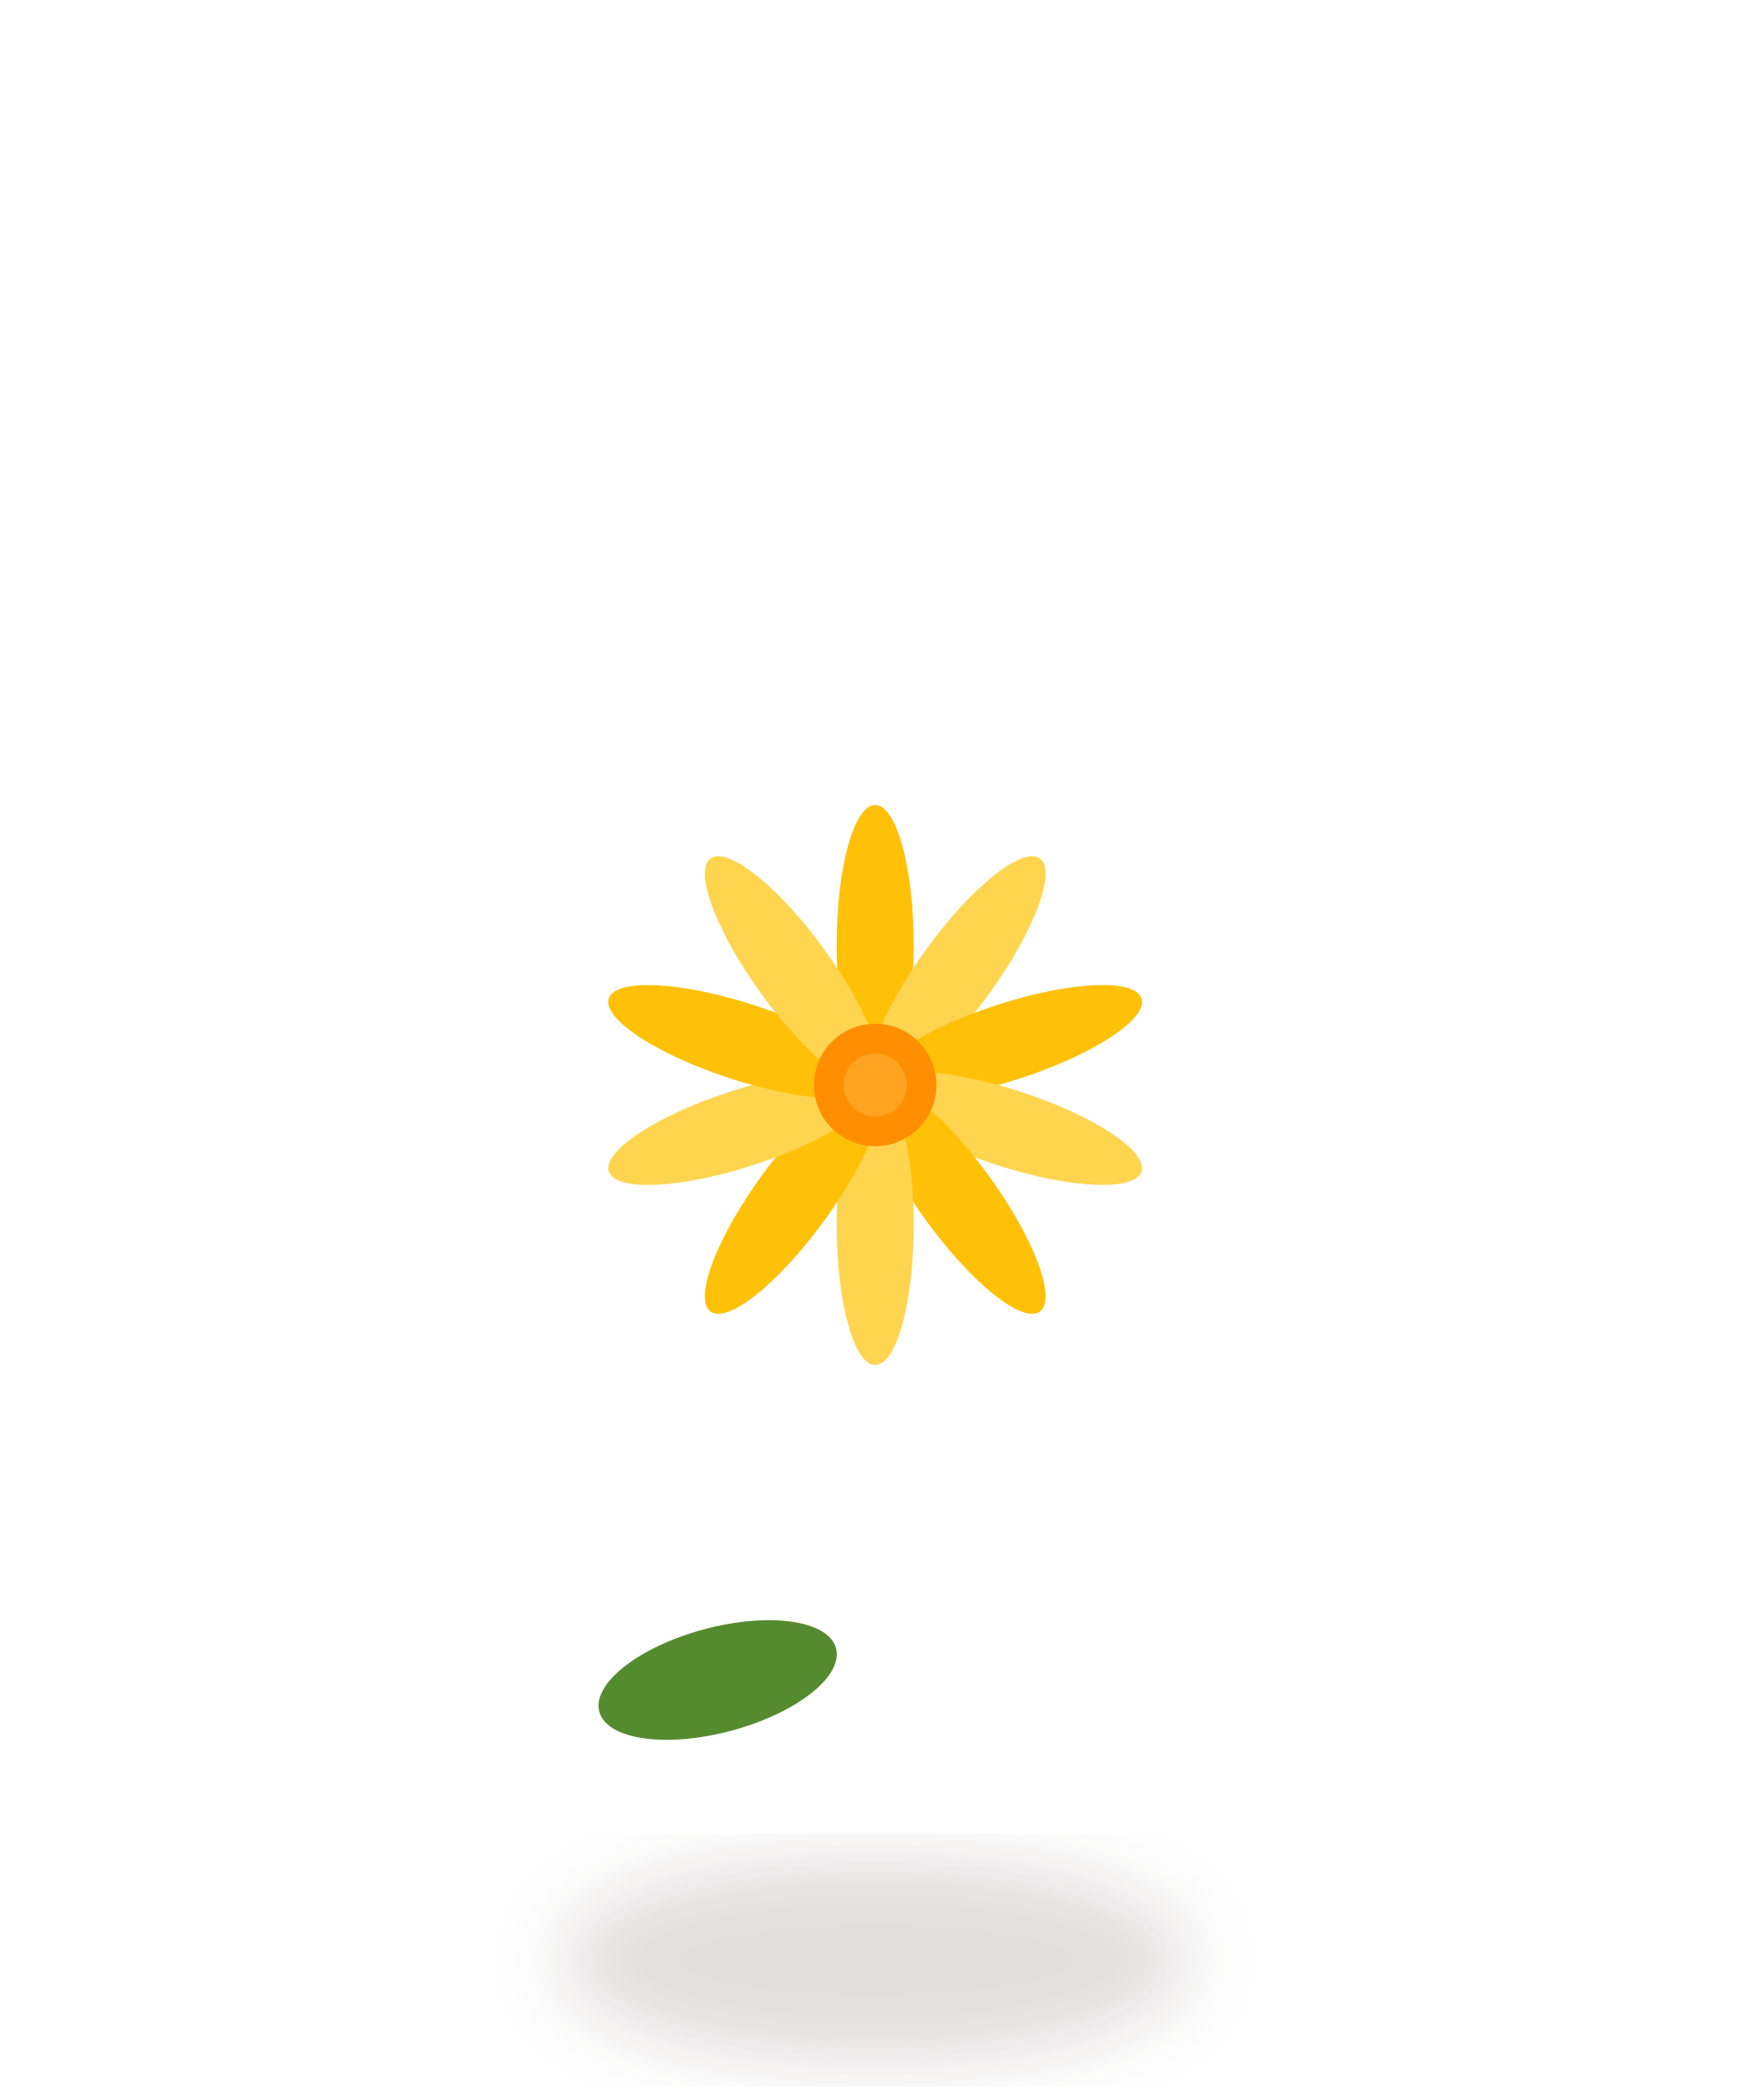
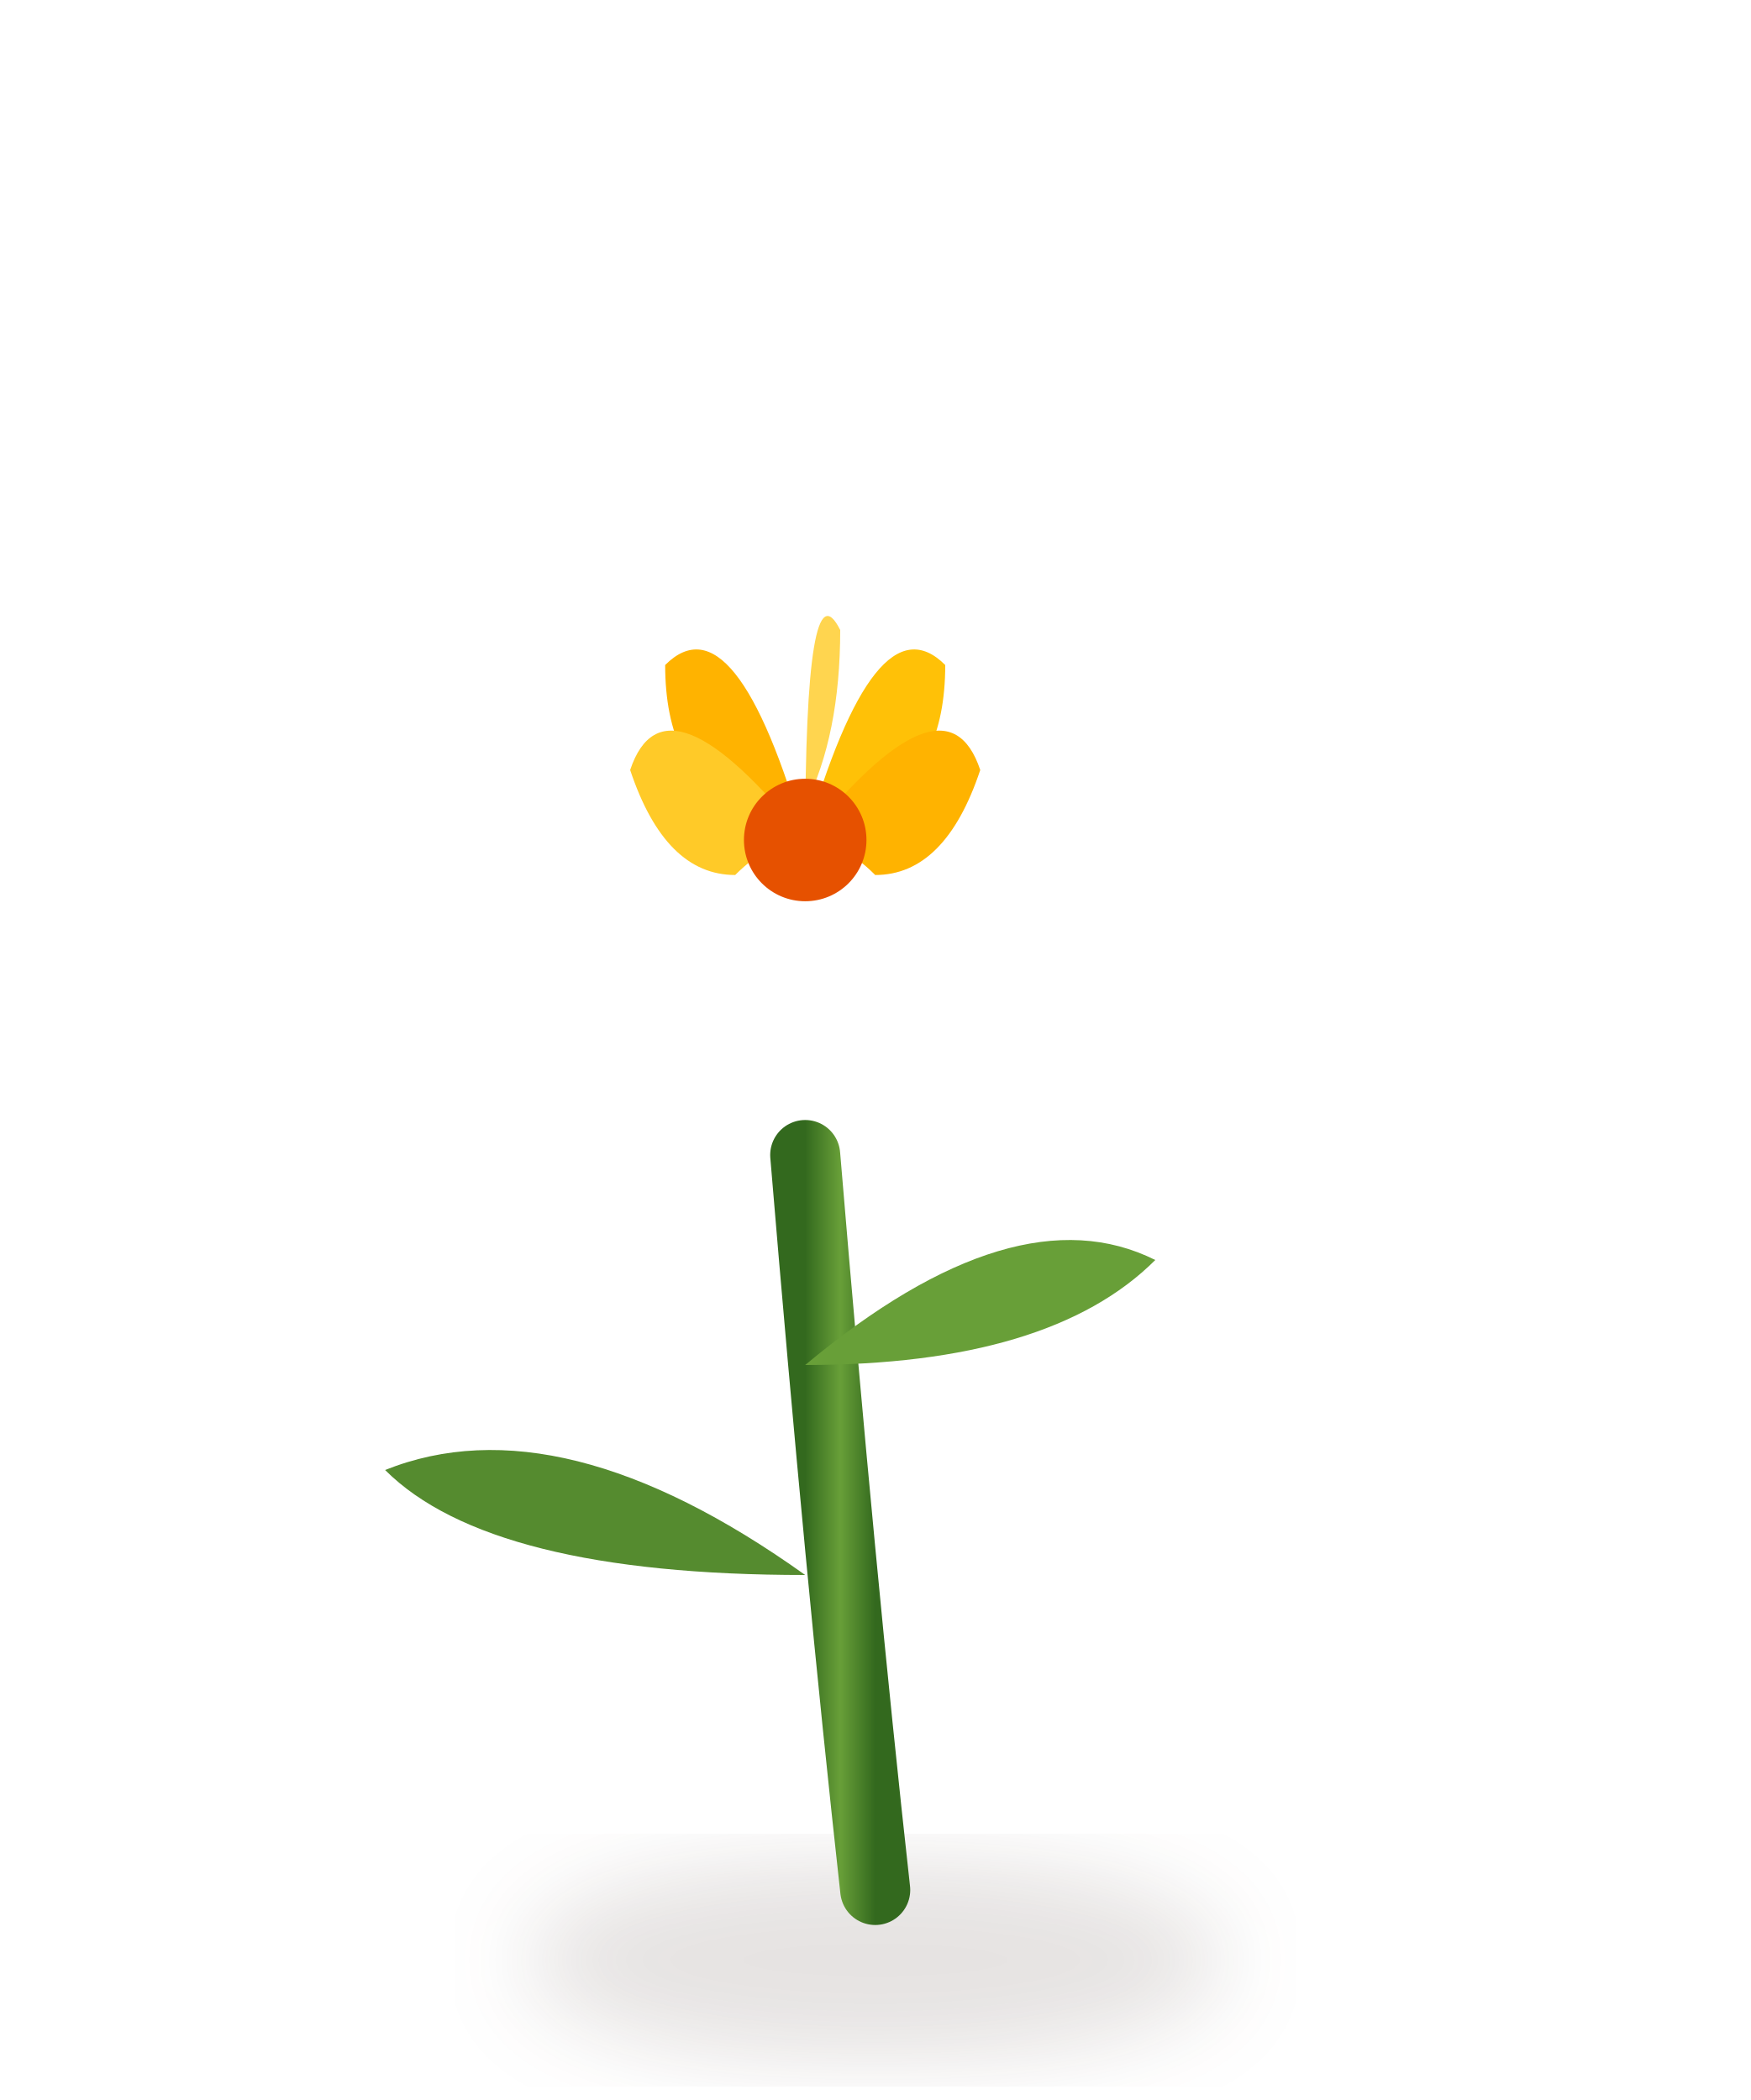
<svg xmlns="http://www.w3.org/2000/svg" viewBox="0 0 100 120">
  <defs>
-     <linearGradient id="stG" x1="0" y1="0" x2="1" y2="0">
+     <linearGradient id="sG" x1="0" y1="0" x2="1" y2="0">
      <stop offset="0%" stop-color="#33691E" />
      <stop offset="50%" stop-color="#689F38" />
      <stop offset="100%" stop-color="#33691E" />
    </linearGradient>
-     <filter id="sh">
-       <feGaussianBlur stdDeviation="2" />
+     <filter id="s">
+       <feGaussianBlur stdDeviation="2.5" />
    </filter>
  </defs>
-   <ellipse cx="50" cy="112" rx="18" ry="6" fill="#3E2723" opacity="0.15" filter="url(#sh)" />
-   <path d="M50 108 Q50 94 50 76" stroke="url(#stG)" stroke-width="3.5" fill="none" stroke-linecap="round" />
-   <ellipse cx="41" cy="96" rx="7" ry="3" fill="#558B2F" transform="rotate(-15 41 96)" />
-   <g transform="translate(50, 62)">
-     <ellipse cx="0" cy="-8" rx="2.2" ry="8" fill="#FFC107" transform="rotate(0 0 0)" />
-     <ellipse cx="0" cy="-8" rx="2.2" ry="8" fill="#FFD54F" transform="rotate(36 0 0)" />
-     <ellipse cx="0" cy="-8" rx="2.2" ry="8" fill="#FFC107" transform="rotate(72 0 0)" />
-     <ellipse cx="0" cy="-8" rx="2.2" ry="8" fill="#FFD54F" transform="rotate(108 0 0)" />
-     <ellipse cx="0" cy="-8" rx="2.2" ry="8" fill="#FFC107" transform="rotate(144 0 0)" />
-     <ellipse cx="0" cy="-8" rx="2.2" ry="8" fill="#FFD54F" transform="rotate(180 0 0)" />
-     <ellipse cx="0" cy="-8" rx="2.2" ry="8" fill="#FFC107" transform="rotate(216 0 0)" />
-     <ellipse cx="0" cy="-8" rx="2.2" ry="8" fill="#FFD54F" transform="rotate(252 0 0)" />
-     <ellipse cx="0" cy="-8" rx="2.2" ry="8" fill="#FFC107" transform="rotate(288 0 0)" />
-     <ellipse cx="0" cy="-8" rx="2.2" ry="8" fill="#FFD54F" transform="rotate(324 0 0)" />
-     <circle cx="0" cy="0" r="3.5" fill="#FF8F00" />
-     <circle cx="0" cy="0" r="1.8" fill="#FFE082" opacity="0.25" />
+   <ellipse cx="50" cy="112" rx="20" ry="6" fill="#3E2723" opacity="0.13" filter="url(#s)" />
+   <path d="M50 108 Q48 90 46 66" stroke="url(#sG)" stroke-width="4" fill="none" stroke-linecap="round" />
+   <path d="M46 90 Q32 80 22 84 Q28 90 46 90Z" fill="#558B2F" />
+   <path d="M46 78 Q58 68 66 72 Q60 78 46 78Z" fill="#689F38" />
+   <g transform="translate(46 48)">
+     <path d="M0 0 Q-4 -14 -8 -10 Q-8 -4 -4 -2 Q-2 0 0 0Z" fill="#FFB300" />
+     <path d="M0 0 Q4 -14 8 -10 Q8 -4 4 -2 Q2 0 0 0Z" fill="#FFC107" />
+     <path d="M0 0 Q-8 -10 -10 -4 Q-8 2 -4 2 Q-2 0 0 0Z" fill="#FFCA28" />
+     <path d="M0 0 Q8 -10 10 -4 Q8 2 4 2 Q2 0 0 0Z" fill="#FFB300" />
+     <path d="M0 0 Q0 -16 2 -12 Q2 -6 0 -2Z" fill="#FFD54F" />
+     <circle cx="0" cy="0" r="3.5" fill="#E65100" />
  </g>
</svg>
